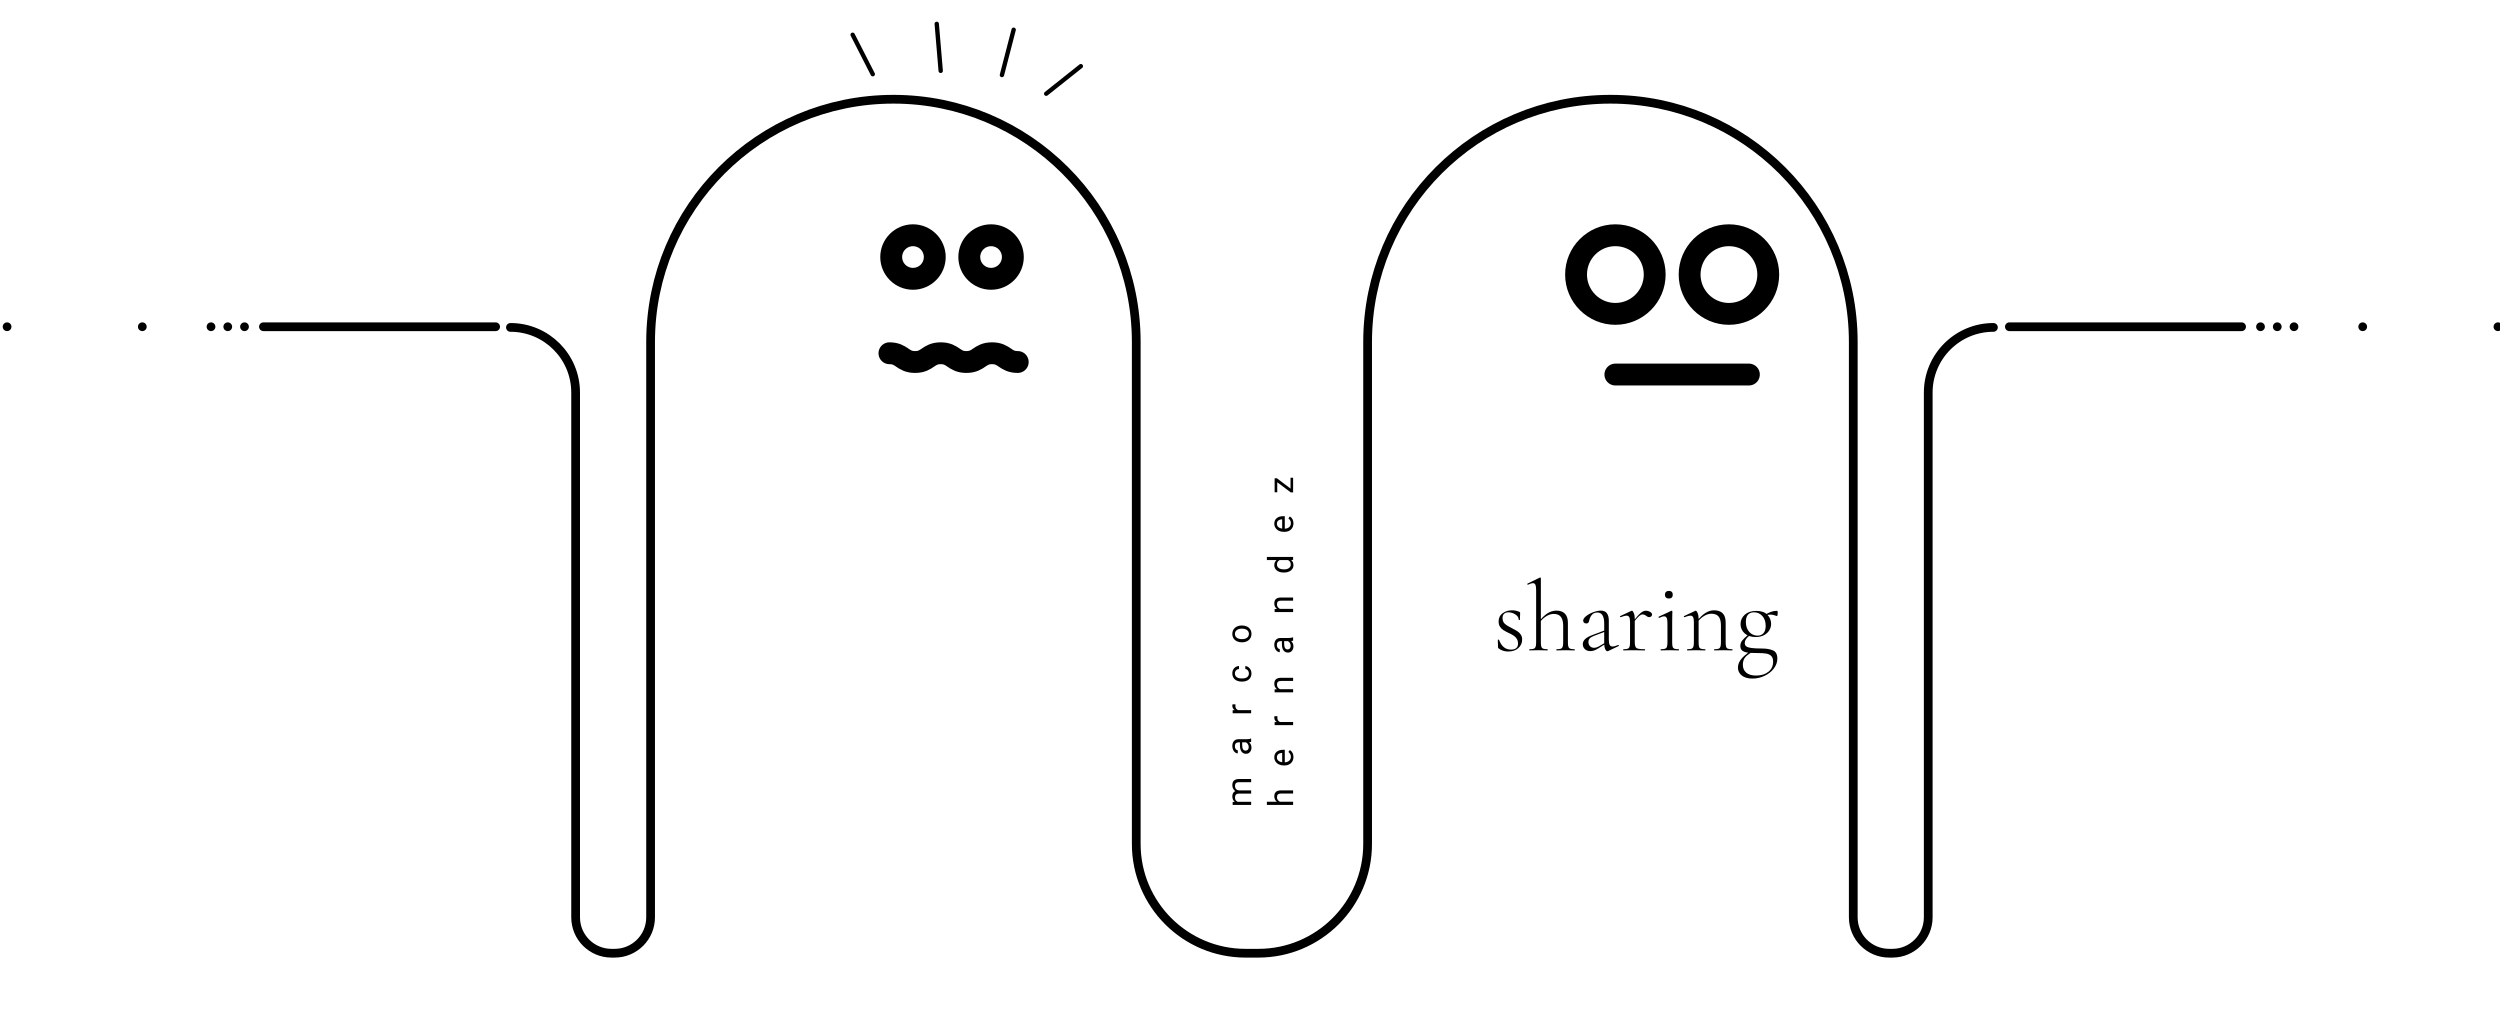
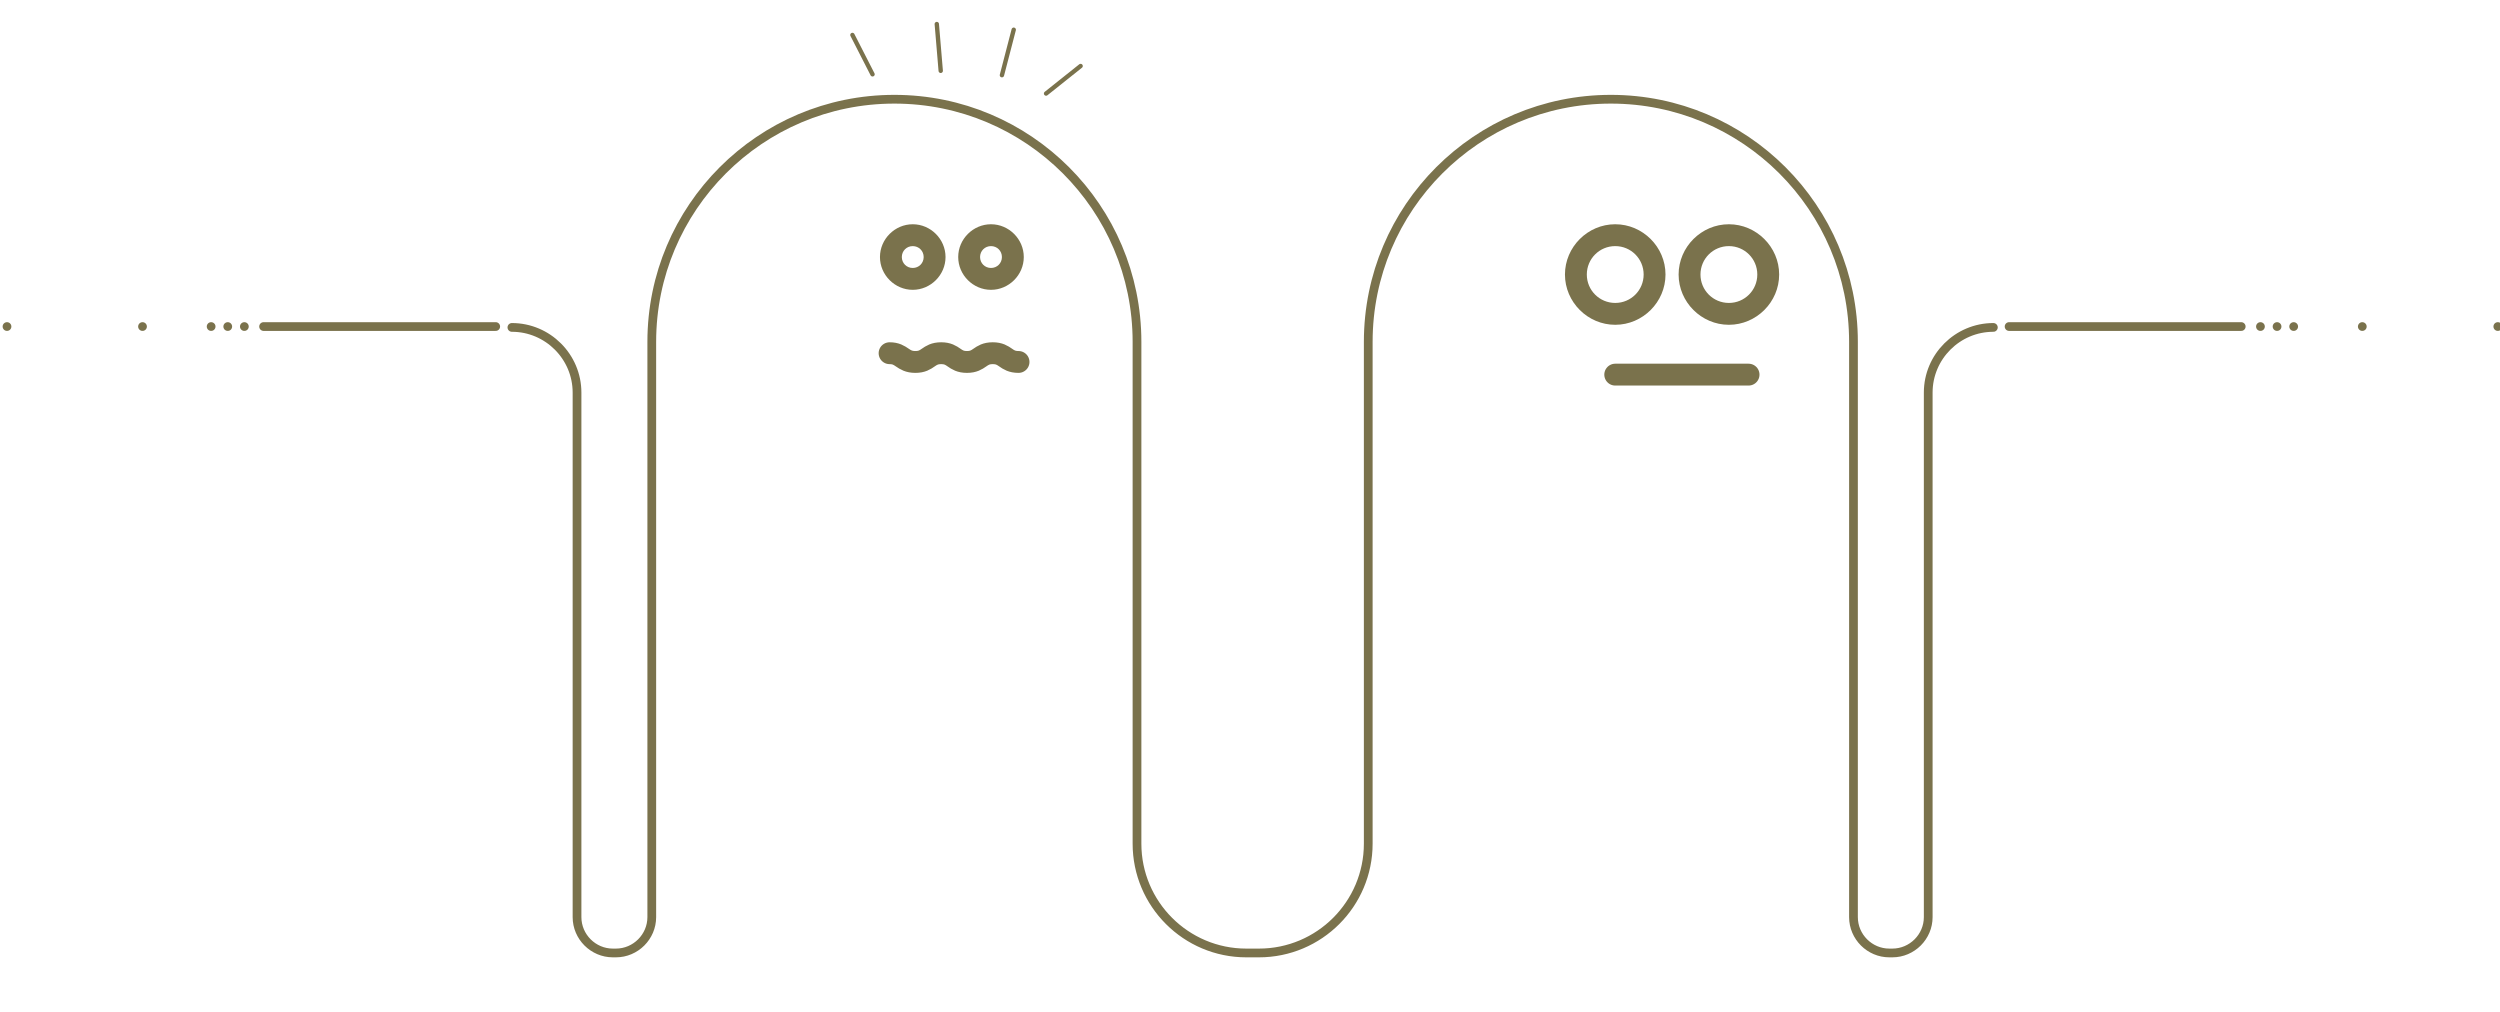
- <svg xmlns="http://www.w3.org/2000/svg" version="1.1" viewBox="0 0 571.852 231.435">
+ <svg xmlns="http://www.w3.org/2000/svg" id="Layer_1" version="1.1" viewBox="0 0 571.9 231.4">
  <defs>
    <style>
      .st0, .st1, .st2 {
        fill: none;
-         
-         stroke: #000000;
+         stroke: #7a724c;
        stroke-linecap: round;
        stroke-miterlimit: 10;
      }

      .st1 {
        stroke-width: 2px;
      }

      .st3 {
-         
-         fill: #000000;
+         fill: #7a724c;
      }

      .st2 {
        stroke-width: 5px;
      }
    </style>
  </defs>
  <g id="images">
    <g>
-       <path class="st1" d="M455.977,74.89h0c-8.235,0-14.911,6.676-14.911,14.911v120.037c0,4.529-3.672,8.201-8.201,8.201h-.746c-4.529,0-8.201-3.672-8.201-8.201V78.245c0-30.677-24.868-55.545-55.545-55.545h-0c-30.677,0-55.545,24.868-55.545,55.545v114.807c0,13.8-11.188,24.988-24.988,24.988h-2.945c-13.8,0-24.988-11.188-24.988-24.988v-114.807c0-30.677-24.868-55.545-55.545-55.545h-0c-30.677,0-55.545,24.868-55.545,55.545v131.594c0,4.529-3.672,8.201-8.201,8.201h-.746c-4.529,0-8.201-3.672-8.201-8.201v-120.037c0-8.235-6.676-14.911-14.911-14.911h0" />
-       <path class="st3" d="M369.503,56.309c3.587,0,6.494,2.908,6.494,6.494s-2.908,6.494-6.494,6.494-6.494-2.908-6.494-6.494,2.908-6.494,6.494-6.494M369.503,51.309c-6.338,0-11.494,5.156-11.494,11.494s5.156,11.494,11.494,11.494,11.494-5.156,11.494-11.494-5.156-11.494-11.494-11.494h0Z" />
-       <path class="st3" d="M395.478,56.309c3.587,0,6.494,2.908,6.494,6.494s-2.908,6.494-6.494,6.494-6.494-2.908-6.494-6.494,2.908-6.494,6.494-6.494M395.478,51.309c-6.338,0-11.494,5.156-11.494,11.494s5.156,11.494,11.494,11.494,11.494-5.156,11.494-11.494-5.156-11.494-11.494-11.494h0Z" />
-       <path class="st3" d="M208.838,56.309c1.373,0,2.485,1.113,2.485,2.485s-1.113,2.485-2.485,2.485-2.485-1.113-2.485-2.485,1.113-2.485,2.485-2.485M208.838,51.309c-4.127,0-7.485,3.358-7.485,7.485s3.358,7.485,7.485,7.485,7.485-3.358,7.485-7.485-3.358-7.485-7.485-7.485h0Z" />
-       <path class="st3" d="M226.697,56.309c1.373,0,2.485,1.113,2.485,2.485s-1.113,2.485-2.485,2.485-2.485-1.113-2.485-2.485,1.113-2.485,2.485-2.485M226.697,51.309c-4.127,0-7.485,3.358-7.485,7.485s3.358,7.485,7.485,7.485,7.485-3.358,7.485-7.485-3.358-7.485-7.485-7.485h0Z" />
-       <line class="st2" x1="400.043" y1="85.673" x2="369.503" y2="85.673" />
-       <line class="st0" x1="195.036" y1="7.954" x2="199.639" y2="16.969" />
-       <line class="st0" x1="247.232" y1="15.136" x2="239.308" y2="21.436" />
-       <line class="st0" x1="231.865" y1="6.803" x2="229.182" y2="17.161" />
-       <line class="st0" x1="214.271" y1="5.46" x2="215.177" y2="16.202" />
-       <path class="st2" d="M203.451,80.804c2.934,0,2.934,2,5.867,2,2.932,0,2.932-2,5.864-2,2.935,0,2.935,2,5.869,2,2.937,0,2.937-2,5.873-2s2.937,2,5.873,2" />
+       <path class="st1" d="M456,74.9h0c-8.2,0-14.9,6.7-14.9,14.9v120c0,4.5-3.7,8.2-8.2,8.2h-.7c-4.5,0-8.2-3.7-8.2-8.2V78.2c0-30.7-24.9-55.5-55.5-55.5h0c-30.7,0-55.5,24.9-55.5,55.5v114.8c0,13.8-11.2,25-25,25h-2.9c-13.8,0-25-11.2-25-25v-114.8c0-30.7-24.9-55.5-55.5-55.5h0c-30.7,0-55.5,24.9-55.5,55.5v131.6c0,4.5-3.7,8.2-8.2,8.2h-.7c-4.5,0-8.2-3.7-8.2-8.2v-120c0-8.2-6.7-14.9-14.9-14.9h0" />
+       <path class="st3" d="M369.5,56.3c3.6,0,6.5,2.9,6.5,6.5s-2.9,6.5-6.5,6.5-6.5-2.9-6.5-6.5,2.9-6.5,6.5-6.5M369.5,51.3c-6.3,0-11.5,5.2-11.5,11.5s5.2,11.5,11.5,11.5,11.5-5.2,11.5-11.5-5.2-11.5-11.5-11.5h0Z" />
+       <path class="st3" d="M395.5,56.3c3.6,0,6.5,2.9,6.5,6.5s-2.9,6.5-6.5,6.5-6.5-2.9-6.5-6.5,2.9-6.5,6.5-6.5M395.5,51.3c-6.3,0-11.5,5.2-11.5,11.5s5.2,11.5,11.5,11.5,11.5-5.2,11.5-11.5-5.2-11.5-11.5-11.5h0Z" />
+       <path class="st3" d="M208.8,56.3c1.4,0,2.5,1.1,2.5,2.5s-1.1,2.5-2.5,2.5-2.5-1.1-2.5-2.5,1.1-2.5,2.5-2.5M208.8,51.3c-4.1,0-7.5,3.4-7.5,7.5s3.4,7.5,7.5,7.5,7.5-3.4,7.5-7.5-3.4-7.5-7.5-7.5h0Z" />
+       <path class="st3" d="M226.7,56.3c1.4,0,2.5,1.1,2.5,2.5s-1.1,2.5-2.5,2.5-2.5-1.1-2.5-2.5,1.1-2.5,2.5-2.5M226.7,51.3c-4.1,0-7.5,3.4-7.5,7.5s3.4,7.5,7.5,7.5,7.5-3.4,7.5-7.5-3.4-7.5-7.5-7.5h0Z" />
+       <line class="st2" x1="400" y1="85.7" x2="369.5" y2="85.7" />
+       <line class="st0" x1="195" y1="8" x2="199.6" y2="17" />
+       <line class="st0" x1="247.2" y1="15.1" x2="239.3" y2="21.4" />
+       <line class="st0" x1="231.9" y1="6.8" x2="229.2" y2="17.2" />
+       <line class="st0" x1="214.3" y1="5.5" x2="215.2" y2="16.2" />
+       <path class="st2" d="M203.5,80.8c2.9,0,2.9,2,5.9,2s2.9-2,5.9-2,2.9,2,5.9,2,2.9-2,5.9-2,2.9,2,5.9,2" />
    </g>
    <g>
-       <line class="st1" x1="512.742" y1="74.738" x2="459.625" y2="74.738" />
-       <line class="st1" x1="517.071" y1="74.738" x2="517.071" y2="74.738" />
-       <line class="st1" x1="520.902" y1="74.738" x2="520.902" y2="74.738" />
-       <line class="st1" x1="524.733" y1="74.738" x2="524.733" y2="74.738" />
-       <line class="st1" x1="540.447" y1="74.738" x2="540.447" y2="74.738" />
-       <line class="st1" x1="571.38" y1="74.738" x2="571.38" y2="74.738" />
+       <line class="st1" x1="512.7" y1="74.7" x2="459.6" y2="74.7" />
+       <line class="st1" x1="517.1" y1="74.7" x2="517.1" y2="74.7" />
+       <line class="st1" x1="520.9" y1="74.7" x2="520.9" y2="74.7" />
+       <line class="st1" x1="524.7" y1="74.7" x2="524.7" y2="74.7" />
+       <line class="st1" x1="540.4" y1="74.7" x2="540.4" y2="74.7" />
+       <line class="st1" x1="571.4" y1="74.7" x2="571.4" y2="74.7" />
    </g>
    <g>
-       <line class="st1" x1="60.258" y1="74.738" x2="113.374" y2="74.738" />
-       <line class="st1" x1="55.929" y1="74.738" x2="55.929" y2="74.738" />
-       <line class="st1" x1="52.098" y1="74.738" x2="52.098" y2="74.738" />
-       <line class="st1" x1="48.267" y1="74.738" x2="48.267" y2="74.738" />
-       <line class="st1" x1="32.553" y1="74.738" x2="32.553" y2="74.738" />
-       <line class="st1" x1="1.62" y1="74.738" x2="1.62" y2="74.738" />
-     </g>
-   </g>
-   <g id="Layer_3">
-     <g>
-       <path class="st3" d="M281.96,183.436l.469-.019c-.365-.31-.547-.728-.547-1.254,0-.591.227-.993.68-1.207-.203-.141-.367-.323-.492-.549s-.188-.491-.188-.799c0-.927.491-1.398,1.473-1.414h2.832v.723h-2.789c-.302,0-.528.069-.678.207s-.225.37-.225.695c0,.269.08.491.24.668s.376.28.646.309h2.805v.727h-2.769c-.615,0-.922.301-.922.902,0,.474.202.798.606.973h3.086v.723h-4.227v-.684Z" />
-       <path class="st3" d="M286.187,169.695c-.084.041-.232.076-.445.102.349.336.523.736.523,1.203,0,.416-.118.758-.353,1.025s-.535.4-.896.4c-.44,0-.782-.168-1.025-.502s-.365-.805-.365-1.412v-.703h-.332c-.252,0-.454.076-.604.227s-.225.373-.225.668c0,.258.065.475.195.648s.288.262.473.262v.727c-.211,0-.415-.074-.611-.225s-.352-.353-.467-.609-.172-.539-.172-.846c0-.486.122-.869.365-1.145s.579-.42,1.006-.43h1.945c.388,0,.697-.049.926-.148h.062v.758ZM285.636,170.894c0-.227-.059-.441-.176-.644s-.27-.35-.457-.441h-.867v.566c0,.885.259,1.328.777,1.328.227,0,.404-.076.531-.227s.191-.346.191-.582Z" />
-       <path class="st3" d="M282.609,161.109c-.018.109-.027.229-.027.355,0,.475.202.796.606.965h3v.723h-4.227v-.703l.488-.012c-.377-.236-.566-.572-.566-1.008,0-.141.018-.247.055-.32h.672Z" />
-       <path class="st3" d="M285.675,154.025c0-.258-.078-.483-.234-.676-.156-.193-.352-.3-.586-.32v-.684c.242.013.473.096.691.25.219.153.393.358.523.615.13.256.195.527.195.815,0,.575-.192,1.033-.576,1.373s-.91.51-1.576.51h-.121c-.412,0-.777-.076-1.098-.227-.32-.151-.569-.368-.746-.65-.177-.283-.266-.617-.266-1.002,0-.475.142-.868.426-1.182.284-.315.652-.481,1.105-.502v.684c-.273.021-.498.124-.674.31-.176.185-.264.416-.264.69,0,.367.132.651.397.854.264.201.646.303,1.147.303h.137c.487,0,.862-.101,1.125-.301.263-.201.395-.487.395-.859Z" />
-       <path class="st3" d="M284.035,146.924c-.414,0-.787-.082-1.117-.244s-.586-.389-.766-.68-.27-.621-.27-.994c0-.576.199-1.041.598-1.397s.928-.533,1.59-.533h.051c.412,0,.781.078,1.107.236s.582.383.764.676.273.629.273,1.01c0,.572-.199,1.037-.598,1.393s-.926.533-1.582.533h-.051ZM284.121,146.197c.469,0,.845-.109,1.129-.326s.426-.508.426-.873c0-.367-.144-.658-.432-.875s-.691-.324-1.209-.324c-.463,0-.839.109-1.127.33s-.432.512-.432.877c0,.357.142.644.426.863s.69.328,1.219.328Z" />
-       <path class="st3" d="M292.072,183.394c-.394-.32-.59-.737-.59-1.25,0-.894.504-1.344,1.512-1.352h2.793v.723h-2.797c-.305.003-.53.072-.676.209-.146.137-.219.35-.219.639,0,.234.062.44.188.617s.289.315.492.414h3.012v.723h-6v-.723h2.285Z" />
-       <path class="st3" d="M295.865,173.156c0,.572-.189,1.039-.565,1.398-.377.359-.88.539-1.51.539h-.133c-.42,0-.794-.08-1.123-.24-.33-.16-.588-.385-.773-.672-.186-.287-.279-.6-.279-.935,0-.549.181-.977.543-1.281.361-.305.88-.457,1.555-.457h.301v2.863c.416-.01.753-.133,1.01-.365.256-.232.385-.529.385-.889,0-.256-.053-.471-.156-.648-.104-.178-.242-.332-.414-.465l.344-.441c.544.353.816.885.816,1.594ZM292.076,173.246c0,.291.105.537.318.734.212.197.51.32.893.367v-2.117h-.055c-.367.021-.652.119-.854.297-.202.178-.303.416-.303.719Z" />
-       <path class="st3" d="M292.209,163.828c-.019.109-.027.229-.027.355,0,.475.201.796.606.965h3v.723h-4.227v-.703l.488-.012c-.378-.236-.566-.572-.566-1.008,0-.141.018-.247.055-.32h.672Z" />
-       <path class="st3" d="M291.56,157.682l.531-.023c-.406-.323-.609-.745-.609-1.266,0-.894.504-1.344,1.512-1.352h2.793v.723h-2.797c-.305.002-.53.072-.676.209-.146.137-.219.35-.219.639,0,.234.062.44.188.617.125.177.289.315.492.414h3.012v.723h-4.227v-.684Z" />
-       <path class="st3" d="M295.787,146.541c-.084.041-.232.076-.445.102.349.336.523.736.523,1.203,0,.416-.118.758-.353,1.025-.236.268-.535.4-.896.4-.44,0-.782-.168-1.025-.502-.244-.334-.365-.805-.365-1.412v-.703h-.332c-.253,0-.454.076-.604.227-.15.15-.225.373-.225.668,0,.258.065.475.195.648.13.174.287.262.473.262v.727c-.211,0-.415-.074-.611-.225-.197-.15-.352-.353-.467-.609-.115-.256-.172-.539-.172-.846,0-.486.121-.869.365-1.145.243-.275.578-.42,1.006-.43h1.945c.388,0,.696-.049.926-.148h.062v.758ZM295.236,147.74c0-.227-.059-.441-.176-.644s-.27-.35-.457-.441h-.867v.566c0,.885.259,1.328.777,1.328.227,0,.403-.076.531-.227.127-.15.191-.346.191-.582Z" />
-       <path class="st3" d="M291.56,139.315l.531-.023c-.406-.323-.609-.745-.609-1.266,0-.894.504-1.344,1.512-1.352h2.793v.723h-2.797c-.305.003-.53.072-.676.209-.146.137-.219.35-.219.639,0,.234.062.44.188.617s.289.315.492.414h3.012v.723h-4.227v-.684Z" />
-       <path class="st3" d="M293.639,130.961c-.648,0-1.17-.154-1.565-.461s-.592-.709-.592-1.207c0-.494.169-.887.508-1.176h-2.203v-.723h6v.664l-.453.035c.353.289.531.691.531,1.207,0,.49-.201.889-.602,1.197-.401.309-.925.463-1.57.463h-.055ZM293.721,130.238c.478,0,.854-.1,1.125-.297.271-.197.406-.471.406-.82,0-.459-.206-.793-.617-1.004h-1.941c-.398.217-.598.549-.598.996,0,.353.137.631.41.828s.678.297,1.215.297Z" />
-       <path class="st3" d="M295.865,119.719c0,.573-.189,1.039-.565,1.398-.377.359-.88.539-1.51.539h-.133c-.42,0-.794-.08-1.123-.24-.33-.16-.588-.384-.773-.672-.186-.287-.279-.6-.279-.935,0-.549.181-.977.543-1.281.361-.305.88-.457,1.555-.457h.301v2.863c.416-.01.753-.132,1.01-.365.256-.232.385-.529.385-.889,0-.255-.053-.471-.156-.648-.104-.177-.242-.332-.414-.465l.344-.441c.544.354.816.886.816,1.594ZM292.076,119.809c0,.292.105.537.318.734.212.198.51.32.893.367v-2.117h-.055c-.367.021-.652.12-.854.297-.202.178-.303.417-.303.719Z" />
-       <path class="st3" d="M295.197,111.755v-2.473h.59v3.356h-.531l-3.098-2.332v2.297h-.598v-3.203h.512l3.125,2.356Z" />
-     </g>
-     <g>
-       <path class="st3" d="M344.223,142.693c.352.315.889.648,1.609,1.001.521.261.935.491,1.242.69s.567.456.782.77.322.693.322,1.138c0,.768-.288,1.415-.863,1.944-.574.528-1.36.793-2.357.793-.812,0-1.533-.238-2.162-.713-.092-.061-.138-.153-.138-.276l-.046-1.655c0-.047.042-.073.127-.081.084-.008.134.012.149.058.291.767.663,1.33,1.115,1.69s.992.541,1.621.541c.521,0,.92-.115,1.196-.346.276-.23.414-.566.414-1.012,0-.444-.096-.816-.287-1.115-.192-.299-.43-.541-.714-.725-.283-.185-.671-.392-1.161-.621-.506-.245-.908-.464-1.207-.655-.3-.191-.553-.449-.76-.77-.207-.322-.31-.721-.31-1.196,0-.812.307-1.441.921-1.886.612-.444,1.334-.667,2.161-.667.567,0,1.112.115,1.634.345.092.046.149.085.172.115.023.03.035.077.035.138,0,.292-.009.521-.023.69l-.023.896c0,.031-.046.046-.138.046s-.138-.015-.138-.046c0-.49-.253-.9-.759-1.23-.506-.329-1.043-.494-1.61-.494-.414,0-.74.111-.978.333-.238.223-.356.549-.356.978,0,.567.176,1.009.529,1.322Z" />
-       <path class="st3" d="M349.812,148.64c0-.093.023-.139.069-.139.444,0,.767-.038.966-.114.199-.077.337-.227.414-.449.076-.222.115-.564.115-1.023v-11.937c0-.567-.054-.974-.161-1.219s-.299-.368-.575-.368c-.245,0-.613.114-1.103.345l-.046.023c-.061,0-.103-.038-.127-.115s-.004-.13.058-.161l2.829-1.38h.046c.107,0,.161.054.161.161v14.65c0,.46.038.802.114,1.023.077.223.219.372.426.449.207.076.533.114.978.114.03,0,.046.046.046.139,0,.092-.016.138-.046.138-.352,0-.637-.008-.851-.023l-1.196-.022-1.219.022c-.199.016-.476.023-.828.023-.046,0-.069-.046-.069-.138ZM355.999,148.64c0-.093.022-.139.068-.139.445,0,.767-.038.967-.114.198-.077.337-.227.414-.449.076-.222.114-.564.114-1.023v-3.749c0-.935-.176-1.625-.528-2.069-.353-.445-.897-.667-1.634-.667-.598,0-1.195.195-1.794.586-.598.392-1.127.917-1.587,1.576l-.092-.276c.705-.935,1.388-1.61,2.047-2.024s1.342-.621,2.047-.621c.844,0,1.491.234,1.943.702s.679,1.161.679,2.081v4.462c0,.46.038.802.115,1.023.076.223.219.372.426.449.207.076.532.114.978.114.03,0,.046.046.046.139,0,.092-.016.138-.046.138-.353,0-.637-.008-.852-.023l-1.195-.022-1.22.022c-.199.016-.476.023-.828.023-.046,0-.068-.046-.068-.138Z" />
-       <path class="st3" d="M362.519,148.478c-.315-.307-.472-.675-.472-1.105,0-.429.169-.816.506-1.161s.92-.671,1.748-.978l2.875-1.081.046.299-2.714,1.035c-.444.184-.751.384-.92.598-.169.215-.253.469-.253.76,0,.367.115.682.345.942.231.261.553.392.966.392.338,0,.736-.131,1.196-.392l1.541-.896.046.275-1.725,1.081c-.384.246-.721.422-1.012.529-.292.107-.591.161-.897.161-.537,0-.962-.153-1.276-.46ZM367.682,148.961c-.199,0-.372-.169-.518-.506s-.218-.797-.218-1.38v-4.439c0-1.687-.521-2.53-1.565-2.53-.521,0-.928.165-1.219.494-.292.33-.491.717-.598,1.162-.061.275-.135.486-.219.632-.085.146-.257.219-.518.219-.215,0-.384-.065-.506-.195-.123-.13-.185-.279-.185-.448,0-.338.227-.686.679-1.047s1.001-.659,1.645-.897c.644-.237,1.219-.356,1.725-.356.613,0,1.07.2,1.369.599s.448.958.448,1.679v4.347c0,.567.065.975.195,1.22s.356.367.679.367c.291,0,.713-.114,1.265-.345h.047c.06,0,.099.035.114.103.016.069-.008.119-.068.149l-2.369,1.127c-.061.031-.123.046-.185.046Z" />
-       <path class="st3" d="M371.293,148.64c0-.093.022-.139.068-.139.445,0,.767-.038.967-.114.198-.077.337-.227.414-.449.076-.222.114-.564.114-1.023v-4.6c0-.537-.061-.92-.184-1.15-.123-.23-.338-.345-.644-.345-.245,0-.675.115-1.288.345h-.046c-.061,0-.103-.034-.126-.103-.023-.068-.004-.118.058-.149l2.553-1.195c.03-.016.069-.023.115-.023.122,0,.261.173.414.518.152.345.23.786.23,1.322v5.382c0,.46.054.802.161,1.023.107.223.318.372.633.449.314.076.816.114,1.506.114.047,0,.069.046.069.139,0,.092-.022.138-.069.138-.49,0-.882-.008-1.173-.023l-1.655-.022-1.22.022c-.199.016-.476.023-.828.023-.046,0-.068-.046-.068-.138ZM375.283,140.222c.422-.352.824-.529,1.207-.529.338,0,.656.088.955.265.299.176.448.379.448.609,0,.153-.058.291-.172.414-.115.123-.28.184-.495.184-.153,0-.291-.042-.414-.126s-.199-.135-.23-.149c-.292-.231-.583-.346-.874-.346-.231,0-.487.123-.77.368-.284.246-.764.79-1.438,1.633l-.092-.23c.827-1.043,1.452-1.74,1.874-2.093Z" />
-       <path class="st3" d="M379.848,148.64c0-.093.016-.139.046-.139.445,0,.77-.038.978-.114.207-.077.349-.227.426-.449.077-.222.115-.564.115-1.023v-4.347c0-.567-.058-.974-.173-1.219s-.31-.368-.586-.368c-.292,0-.66.115-1.105.345h-.022c-.061,0-.107-.038-.139-.115-.03-.076-.016-.13.046-.16l2.853-1.334.092-.023c.03,0,.065.016.103.046.038.031.058.069.058.115,0,.092-.008.395-.023.908-.015.514-.022,1.108-.022,1.782v4.37c0,.46.034.802.103,1.023.068.223.207.372.414.449.207.076.532.114.978.114.046,0,.068.046.068.139,0,.092-.022.138-.068.138-.353,0-.629-.008-.828-.023l-1.219-.022-1.196.022c-.215.016-.499.023-.852.023-.03,0-.046-.046-.046-.138ZM381.078,136.68c-.16-.153-.241-.368-.241-.644,0-.275.081-.49.241-.644.161-.153.388-.231.679-.231.276,0,.49.077.644.231.152.153.23.368.23.644,0,.276-.077.491-.23.644-.154.153-.368.23-.644.23-.291,0-.518-.076-.679-.23Z" />
-       <path class="st3" d="M385.897,148.64c0-.093.022-.139.068-.139.445,0,.767-.038.967-.114.198-.077.337-.227.414-.449.076-.222.114-.564.114-1.023v-4.6c0-.537-.061-.92-.184-1.15-.123-.23-.338-.345-.644-.345-.245,0-.675.115-1.288.345h-.046c-.061,0-.103-.034-.126-.103-.023-.068-.004-.118.058-.149l2.553-1.195c.03-.016.069-.023.115-.023.122,0,.261.173.414.518.152.345.23.786.23,1.322v5.382c0,.46.035.802.103,1.023.069.223.207.372.414.449.207.076.533.114.978.114.046,0,.069.046.069.139,0,.092-.023.138-.069.138-.352,0-.629-.008-.828-.023l-1.195-.022-1.22.022c-.199.016-.476.023-.828.023-.046,0-.068-.046-.068-.138ZM392.084,148.64c0-.093.023-.139.069-.139.444,0,.767-.038.966-.114.199-.077.337-.227.414-.449.076-.222.115-.564.115-1.023v-3.841c0-.935-.177-1.617-.529-2.047-.352-.429-.905-.644-1.656-.644-.583,0-1.177.195-1.782.586s-1.131.916-1.575,1.575l-.092-.275c.705-.935,1.387-1.614,2.047-2.036.659-.421,1.334-.632,2.023-.632.858,0,1.515.23,1.967.69s.679,1.158.679,2.094v4.53c0,.46.034.802.103,1.023.068.223.207.372.414.449.207.076.532.114.978.114.046,0,.068.046.068.139,0,.092-.022.138-.068.138-.353,0-.629-.008-.828-.023l-1.196-.022-1.219.022c-.199.016-.476.023-.828.023-.046,0-.069-.046-.069-.138Z" />
-       <path class="st3" d="M398.421,154.516c-.591-.468-.886-1.069-.886-1.806,0-.767.317-1.499.954-2.196s1.553-1.384,2.749-2.059l.253.299c-.935.476-1.642.943-2.116,1.403-.476.46-.713,1.089-.713,1.886,0,.767.257,1.372.77,1.817.514.444,1.276.667,2.288.667,1.135,0,2.062-.287,2.783-.862s1.081-1.346,1.081-2.312c0-.599-.149-1.039-.448-1.322-.299-.284-.698-.465-1.196-.541-.498-.077-1.185-.115-2.059-.115s-1.567-.03-2.081-.092c-.515-.061-.929-.207-1.242-.436-.315-.231-.472-.591-.472-1.081,0-.476.134-.882.402-1.22.269-.337.732-.789,1.392-1.356l.253.23c-.384.322-.651.61-.805.863s-.231.518-.231.793c0,.338.115.595.346.77.23.177.624.303,1.185.38.559.077,1.353.115,2.38.115,1.012,0,1.855.142,2.53.425.675.284,1.012.909,1.012,1.875,0,.812-.269,1.571-.805,2.276-.537.705-1.246,1.266-2.128,1.68s-1.798.621-2.748.621c-1.043,0-1.859-.234-2.449-.702ZM399.065,144.867c-.621-.567-.932-1.272-.932-2.116,0-.843.322-1.556.966-2.139.644-.582,1.519-.874,2.622-.874,1.15,0,2.005.299,2.564.897.56.598.84,1.288.84,2.069,0,.521-.138,1.013-.414,1.473s-.683.832-1.219,1.115c-.537.284-1.166.426-1.887.426-1.073,0-1.92-.284-2.541-.852ZM403.377,144.845c.337-.368.506-.928.506-1.68,0-.935-.253-1.687-.759-2.254-.506-.566-1.143-.851-1.909-.851-.583,0-1.039.176-1.368.528-.33.353-.495.905-.495,1.656,0,.69.131,1.273.392,1.748.261.476.594.828,1,1.059.406.23.832.345,1.276.345.567,0,1.02-.185,1.357-.552ZM405.125,139.945c.429-.153.896-.23,1.403-.23.03,0,.057.054.08.16.023.107.034.215.034.322,0,.185-.019.356-.058.518s-.088.227-.149.195c-.536-.214-1.034-.322-1.494-.322-.308,0-.66.055-1.059.161l-.207.69v-.782c.537-.322,1.02-.56,1.449-.713Z" />
+       <line class="st1" x1="60.3" y1="74.7" x2="113.4" y2="74.7" />
+       <line class="st1" x1="55.9" y1="74.7" x2="55.9" y2="74.7" />
+       <line class="st1" x1="52.1" y1="74.7" x2="52.1" y2="74.7" />
+       <line class="st1" x1="48.3" y1="74.7" x2="48.3" y2="74.7" />
+       <line class="st1" x1="32.6" y1="74.7" x2="32.6" y2="74.7" />
+       <line class="st1" x1="1.6" y1="74.7" x2="1.6" y2="74.7" />
    </g>
  </g>
</svg>
